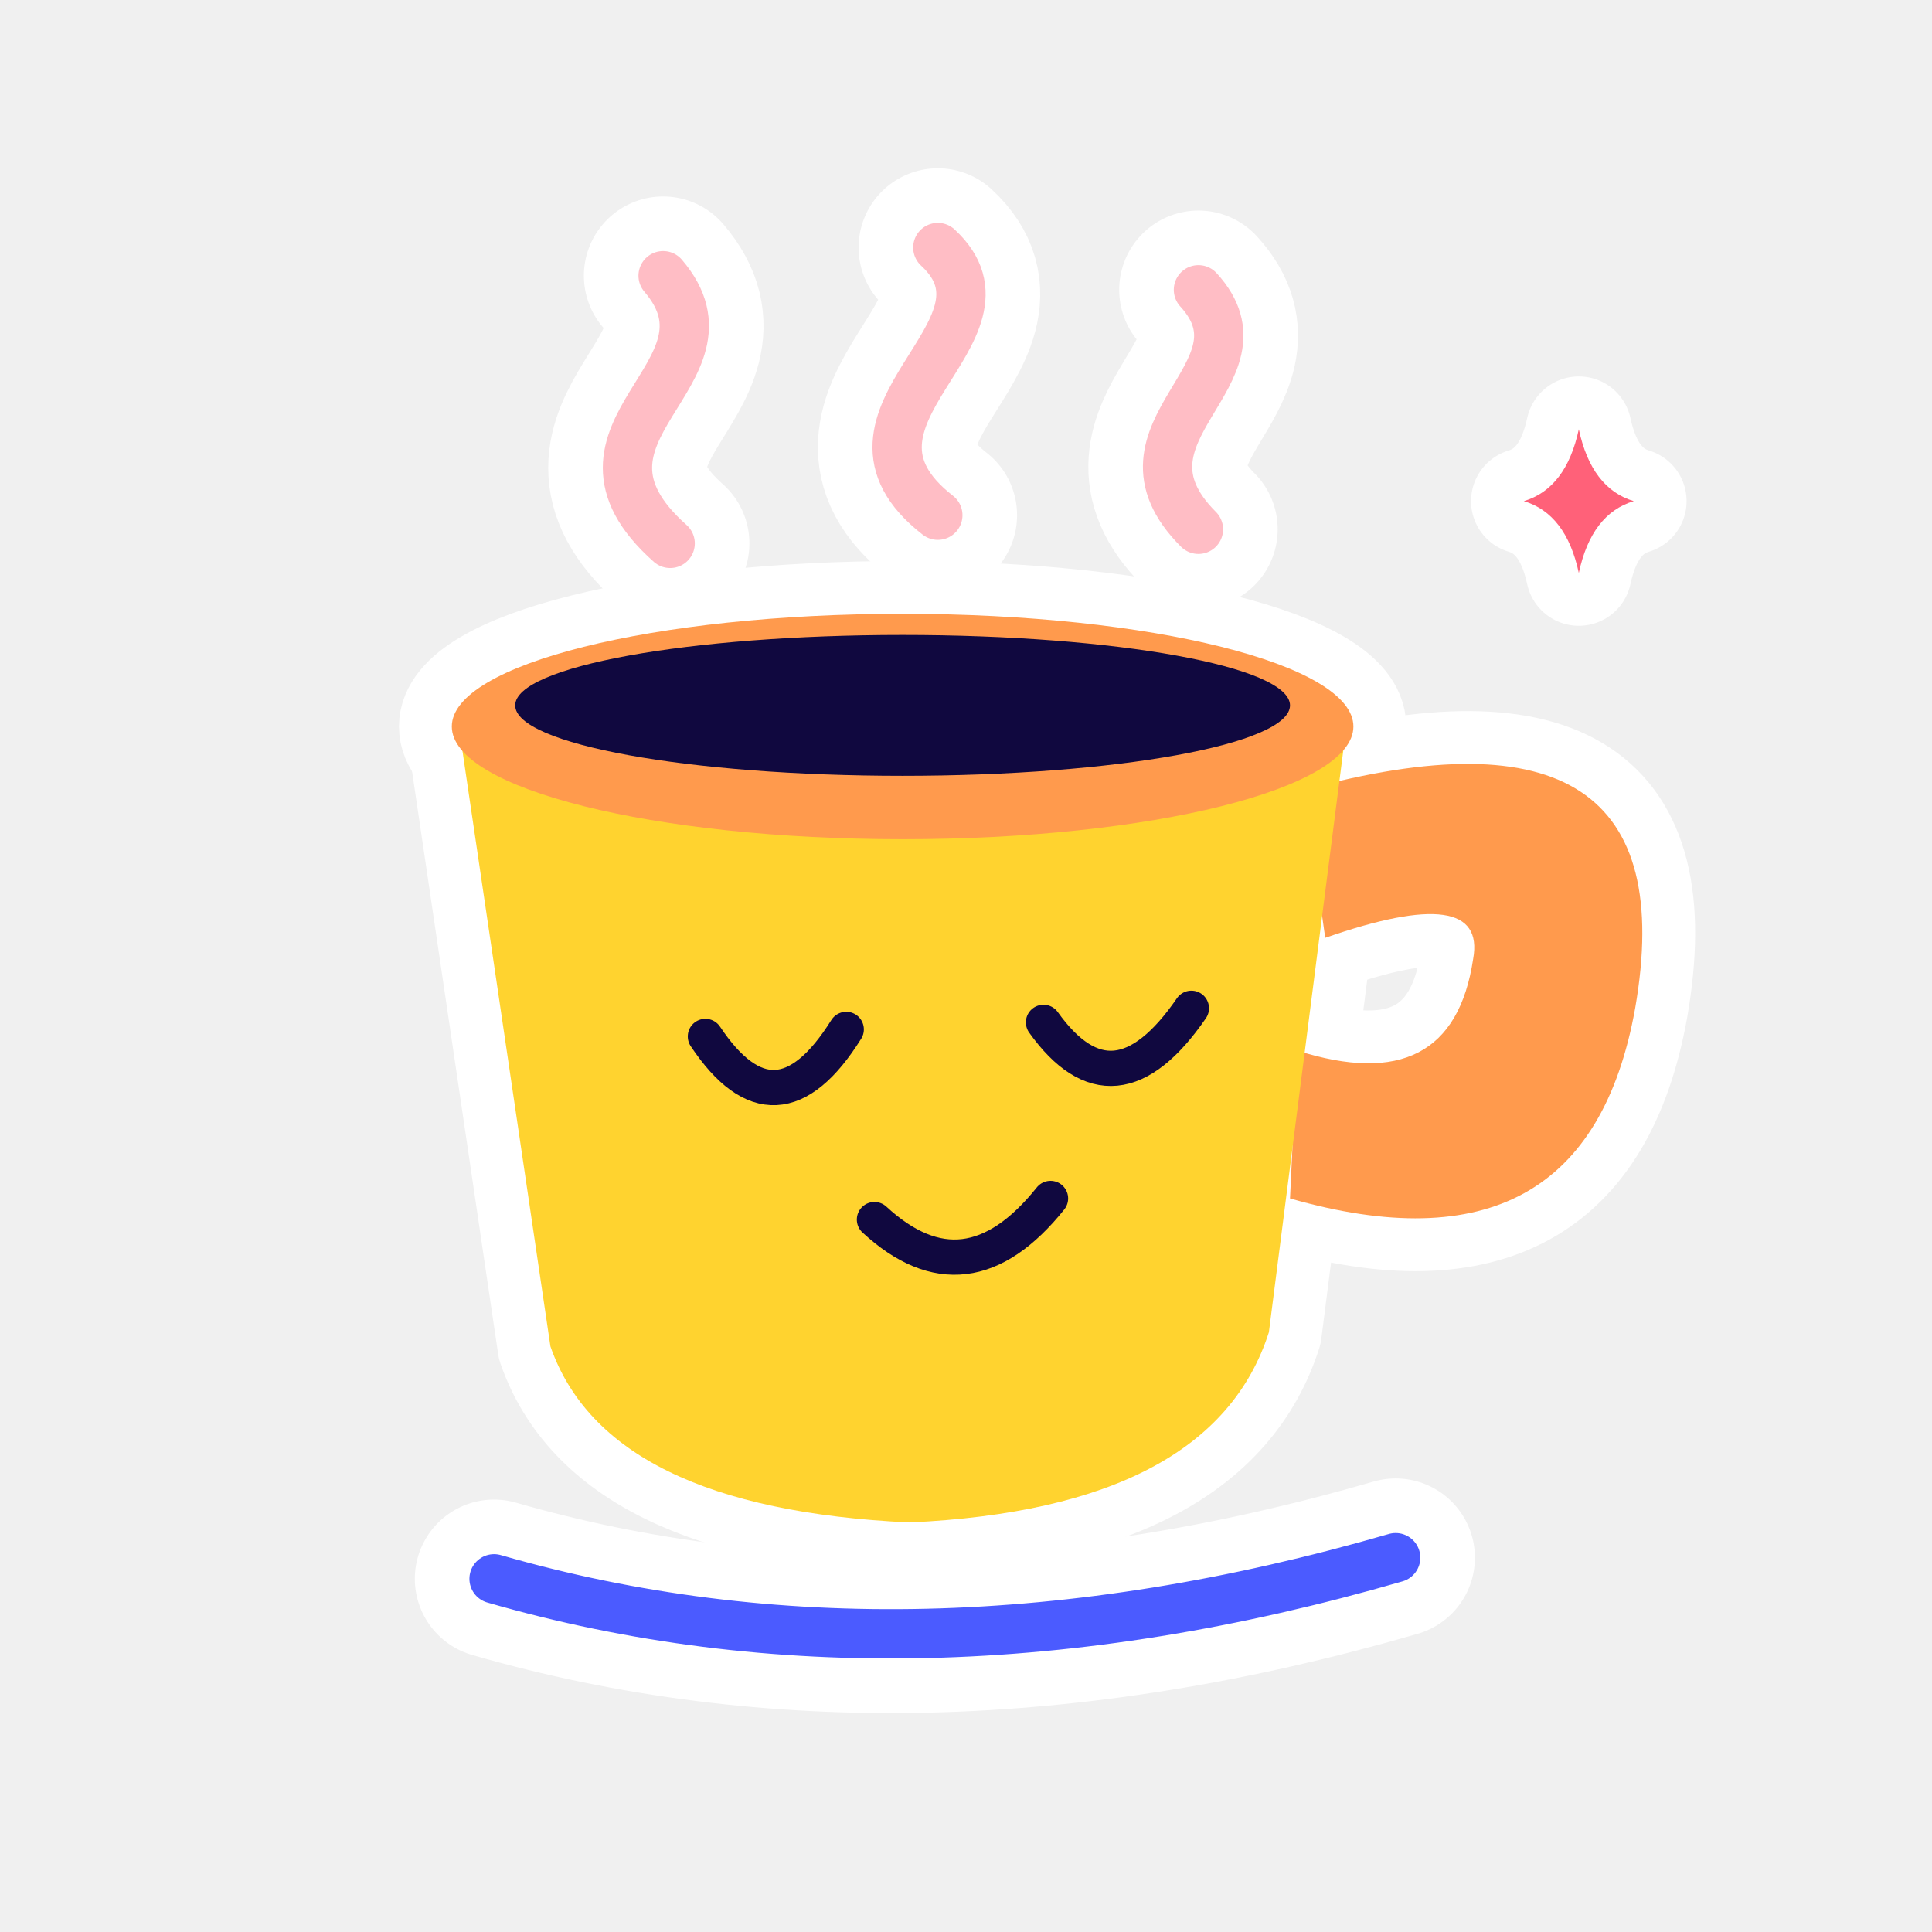
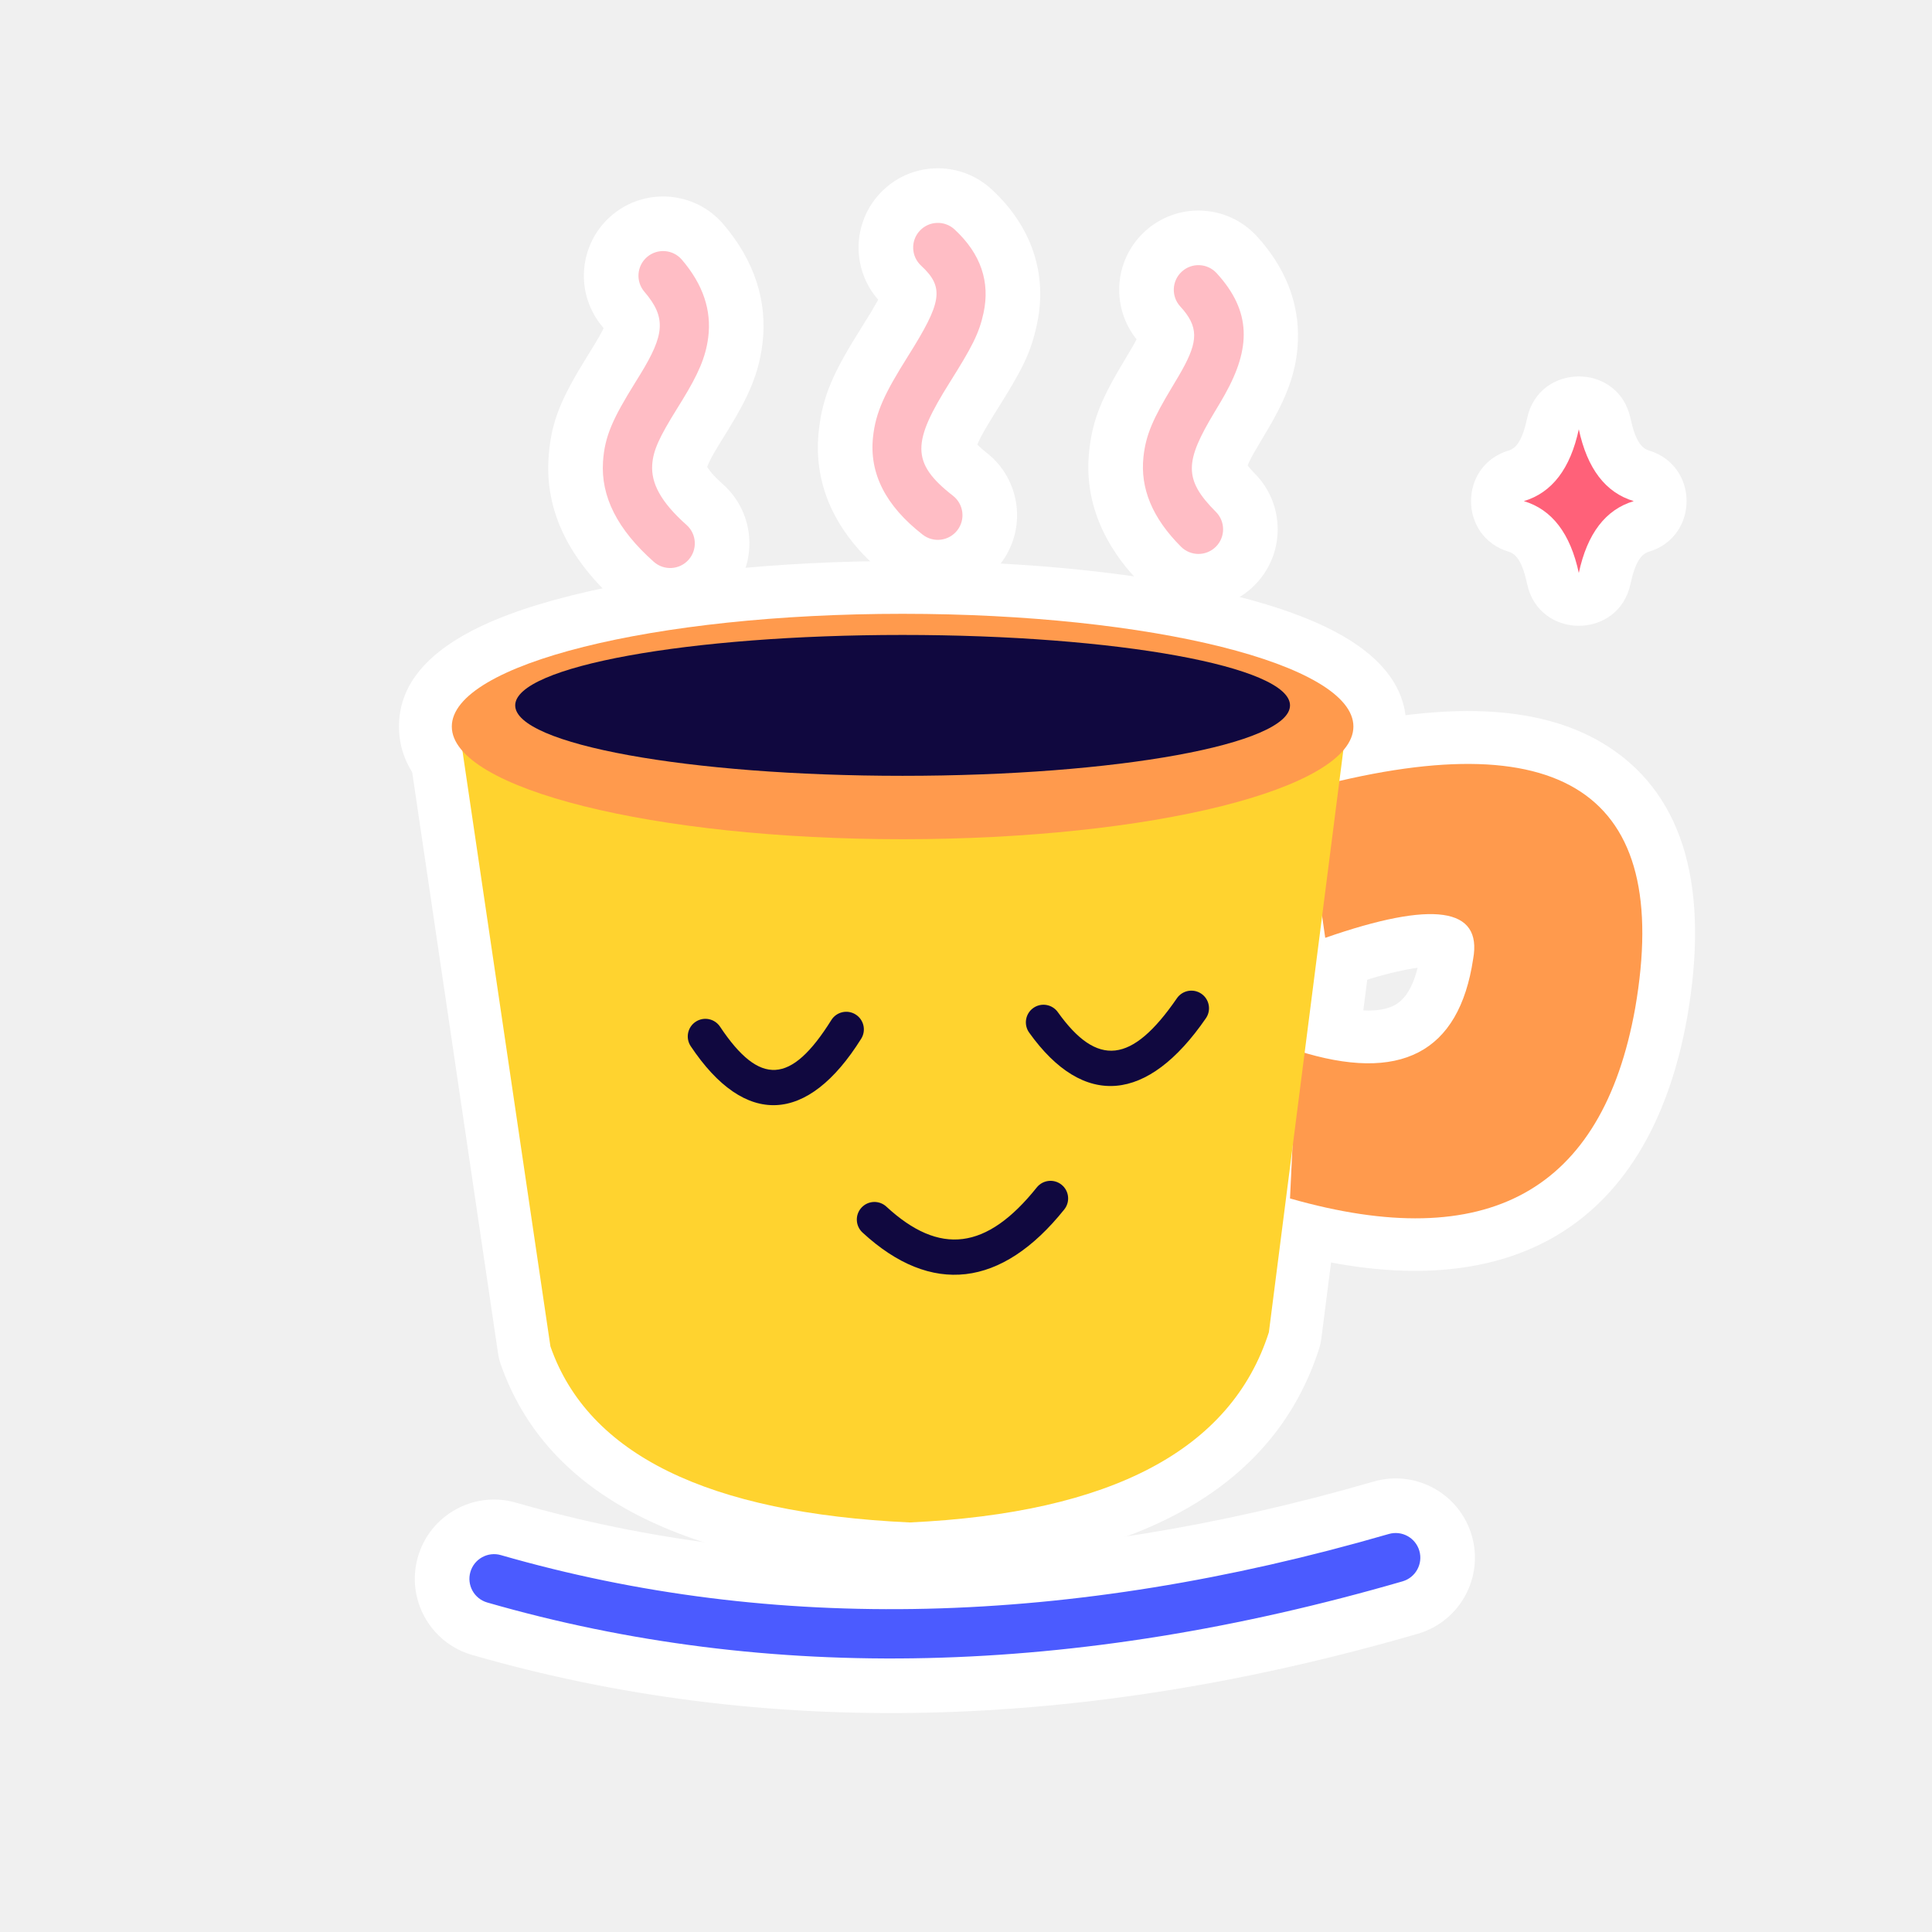
- <svg xmlns="http://www.w3.org/2000/svg" width="256" height="256" viewBox="-8 -8 256 256" fill="none">
+ <svg xmlns="http://www.w3.org/2000/svg" width="256" height="256" viewBox="-8 -8 256 256">
  <g id="white-border">
-     <g>
-       <g transform="translate(8 8) scale(0.933333)">
-         <path d="M168 95 Q223 80 215 126 Q208 165 166 153 L167 132 Q189 139 192 119 Q194 108 171 116Z" fill="white" stroke="white" stroke-width="14" stroke-linejoin="round" stroke-linecap="round" vector-effect="non-scaling-stroke" />
-         <path d="M48 86 Q99 97 174 86 L163 172 Q155 197 112 199 Q69 197 61 174Z" fill="white" stroke="white" stroke-width="14" stroke-linejoin="round" stroke-linecap="round" vector-effect="non-scaling-stroke" />
-         <ellipse cx="111" cy="86" rx="64" ry="16" fill="white" stroke="white" stroke-width="14" stroke-linejoin="round" stroke-linecap="round" vector-effect="non-scaling-stroke" />
-         <ellipse cx="111" cy="83" rx="55" ry="10" fill="white" stroke="white" stroke-width="14" stroke-linejoin="round" stroke-linecap="round" vector-effect="non-scaling-stroke" />
-         <path d="M83 130 q10 15 20 -1 M131 128 q10 14 21 -2 M107 156 q13 12 25 -3" fill="none" stroke="white" stroke-width="19.0" stroke-linecap="round" stroke-linejoin="round" vector-effect="non-scaling-stroke" />
-         <path d="M78 60 C60 44 89 36 77 22 M116 56 C98 42 129 30 116 18 M153 58 C139 44 164 36 153 24" fill="none" stroke="white" stroke-width="21.0" stroke-linecap="round" stroke-linejoin="round" vector-effect="non-scaling-stroke" />
-         <path d="M53 207 Q112 224 181 204" fill="none" stroke="white" stroke-width="21.0" stroke-linecap="round" stroke-linejoin="round" vector-effect="non-scaling-stroke" />
-         <g transform="translate(207 54) scale(0.6)">
-           <path d="M0 -17 Q3 -3 13 0 Q3 3 0 17 Q-3 3 -13 0 Q-3 -3 0 -17Z" fill="white" stroke="white" stroke-width="14" stroke-linejoin="round" stroke-linecap="round" vector-effect="non-scaling-stroke" />
-         </g>
-       </g>
-     </g>
+     <path fill="white" d="M164.8 96.667Q216.133 82.667 208.667 125.6Q202.133 162 162.933 150.8L163.867 131.2Q184.4 137.733 187.2 119.067Q189.067 108.8 167.6 116.267Z" />
+     <path fill="white" d="M166.642 103.42C181.996 99.232 192.356 99.298 197.579 102.743C202.118 105.737 203.833 112.541 201.77 124.401C198.186 144.369 187.164 150.443 164.856 144.069L169.925 151.133L170.859 131.533L161.744 137.87C179.313 143.461 191.576 137.084 194.122 120.105L187.2 119.067L194.087 120.319C195.404 113.073 191.509 107.344 184.223 106.304C179.56 105.637 173.435 106.826 165.3 109.655L174.53 115.277L171.73 95.677L166.642 103.42ZM162.958 89.913C159.552 90.842 157.371 94.162 157.87 97.657L160.67 117.257C161.293 121.617 165.74 124.325 169.9 122.878C176.076 120.73 180.374 119.896 182.243 120.163C182.31 120.173 182.245 120.153 182.063 120.057C181.644 119.837 181.219 119.467 180.886 118.978C180.577 118.523 180.41 118.061 180.361 117.682C180.348 117.585 180.346 117.632 180.313 117.814L180.277 118.028C179.649 122.218 178.396 124.36 176.737 125.223C174.769 126.246 171.224 126.195 165.989 124.529C161.607 123.135 157.093 126.273 156.875 130.867L155.941 150.467C155.787 153.713 157.886 156.638 161.01 157.531C190.97 166.09 210.436 155.364 215.556 126.837C218.478 110.037 215.371 97.707 205.287 91.057C195.888 84.857 181.826 84.767 162.958 89.913Z" />
+     <path fill="white" d="M52.8 88.267Q100.4 98.533 170.4 88.267L160.133 168.533Q152.667 191.867 112.533 193.733Q72.4 191.867 64.933 170.4Z" />
+     <path fill="white" d="M51.324 95.109C83.966 102.15 123.981 102.15 171.416 95.193L163.457 87.379L153.19 167.645L153.466 166.4C149.552 178.633 136.358 185.618 112.208 186.741L112.859 186.741C88.643 185.615 75.374 179.11 71.545 168.1L71.858 169.377L59.725 87.244L51.324 95.109ZM54.276 81.424C49.497 80.393 45.161 84.454 45.875 89.29L58.008 171.423C58.073 171.857 58.178 172.285 58.322 172.7C64.448 190.312 82.912 199.363 112.208 200.726C112.425 200.736 112.642 200.736 112.859 200.726C142.219 199.36 160.759 189.545 166.8 170.667C166.93 170.261 167.023 169.844 167.077 169.421L177.343 89.155C177.931 84.557 173.97 80.668 169.384 81.341C123.486 88.073 85.101 88.073 54.276 81.424Z" />
+     <path fill="white" d="M171.333 88.267C171.333 96.514 144.59 103.2 111.6 103.2C78.61 103.2 51.867 96.514 51.867 88.267C51.867 80.019 78.61 73.333 111.6 73.333C144.59 73.333 171.333 80.019 171.333 88.267Z" />
+     <path fill="white" d="M164.333 88.267C164.333 87.553 164.542 87.039 164.703 86.842C164.49 87.103 163.946 87.54 163.077 88.053C160.742 89.433 156.985 90.824 152.14 92.035C141.609 94.668 127.119 96.2 111.6 96.2C96.081 96.2 81.591 94.668 71.06 92.035C66.215 90.824 62.458 89.433 60.123 88.053C59.254 87.54 58.71 87.103 58.497 86.842C58.658 87.039 58.867 87.553 58.867 88.267C58.867 88.981 58.658 89.494 58.497 89.691C58.71 89.431 59.254 88.993 60.123 88.48C62.458 87.1 66.215 85.709 71.06 84.498C81.591 81.865 96.081 80.333 111.6 80.333C127.119 80.333 141.609 81.865 152.14 84.498C156.985 85.709 160.742 87.1 163.077 88.48C163.946 88.993 164.49 89.431 164.703 89.691C164.542 89.494 164.333 88.981 164.333 88.267ZM178.333 88.267C178.333 83.215 175.193 79.378 170.201 76.428C166.534 74.26 161.581 72.427 155.536 70.916C143.807 67.984 128.196 66.333 111.6 66.333C95.003 66.333 79.393 67.984 67.664 70.916C61.619 72.427 56.666 74.26 52.999 76.428C48.007 79.378 44.867 83.215 44.867 88.267C44.867 93.318 48.007 97.155 52.999 100.105C56.666 102.273 61.619 104.106 67.664 105.617C79.393 108.549 95.003 110.2 111.6 110.2C128.196 110.2 143.807 108.549 155.536 105.617C161.581 104.106 166.534 102.273 170.201 100.105C175.193 97.155 178.333 93.318 178.333 88.267Z" />
+     <path fill="white" d="M162.933 85.467C162.933 90.621 139.951 94.8 111.6 94.8C83.249 94.8 60.267 90.621 60.267 85.467C60.267 80.312 83.249 76.133 111.6 76.133C139.951 76.133 162.933 80.312 162.933 85.467Z" />
+     <path fill="white" d="M155.933 85.467C155.933 84.548 156.169 83.702 156.557 83.007C156.793 82.585 157.032 82.3 157.241 82.115C157.27 82.089 157.219 82.125 157.093 82.199C156.857 82.337 156.535 82.496 156.135 82.669C154.119 83.535 150.85 84.415 146.646 85.179C137.529 86.837 125.005 87.8 111.6 87.8C98.195 87.8 85.671 86.837 76.554 85.179C72.35 84.415 69.08 83.535 67.065 82.669C66.665 82.496 66.343 82.337 66.107 82.199C65.981 82.125 65.93 82.089 65.959 82.115C66.168 82.3 66.407 82.585 66.643 83.007C67.031 83.702 67.267 84.548 67.267 85.467C67.267 86.385 67.031 87.232 66.643 87.926C66.407 88.348 66.168 88.633 65.959 88.818C65.93 88.844 65.981 88.808 66.107 88.734C66.343 88.597 66.665 88.437 67.065 88.265C69.08 87.398 72.35 86.518 76.554 85.754C85.671 84.096 98.195 83.133 111.6 83.133C125.005 83.133 137.529 84.096 146.646 85.754C150.85 86.518 154.119 87.398 156.135 88.265C156.535 88.437 156.857 88.597 157.093 88.734C157.219 88.808 157.27 88.844 157.241 88.818C157.032 88.633 156.793 88.348 156.557 87.926C156.169 87.232 155.933 86.385 155.933 85.467ZM169.933 85.467C169.933 82.57 168.6 80.184 166.54 78.353C165.223 77.183 163.605 76.237 161.664 75.403C158.521 74.052 154.305 72.917 149.15 71.98C139.138 70.159 125.794 69.133 111.6 69.133C97.406 69.133 84.062 70.159 74.05 71.98C68.895 72.917 64.679 74.052 61.536 75.403C59.594 76.237 57.976 77.183 56.66 78.353C54.6 80.184 53.267 82.57 53.267 85.467C53.267 88.363 54.6 90.75 56.66 92.58C57.976 93.75 59.594 94.696 61.536 95.531C64.679 96.881 68.895 98.016 74.05 98.953C84.062 100.774 97.406 101.8 111.6 101.8C125.794 101.8 139.138 100.774 149.15 98.953C154.305 98.016 158.521 96.881 161.664 95.531C163.605 94.696 165.223 93.75 166.54 92.58C168.6 90.75 169.933 88.363 169.933 85.467Z" />
+     <path fill="white" d="M77.562 134.603C87.713 149.829 102.402 149.095 112.189 133.435C114.97 128.986 113.617 123.125 109.168 120.344C104.719 117.563 98.858 118.916 96.077 123.365C95.024 125.05 94.101 126.169 93.421 126.73C93.295 126.834 93.259 126.857 93.326 126.828C93.58 126.716 93.927 126.632 94.326 126.612C94.755 126.59 95.167 126.65 95.505 126.763C95.673 126.82 95.74 126.856 95.71 126.834C95.169 126.442 94.347 125.527 93.371 124.064C90.461 119.698 84.563 118.518 80.197 121.429C75.831 124.339 74.652 130.237 77.562 134.603ZM122.536 132.988C132.851 147.429 147.336 146.05 157.695 130.982C160.667 126.658 159.572 120.744 155.249 117.772C150.925 114.799 145.011 115.894 142.038 120.218C140.828 121.978 139.751 123.191 138.899 123.865C138.658 124.055 138.495 124.156 138.421 124.19C138.515 124.148 138.694 124.099 138.933 124.076C139.484 124.024 139.955 124.148 140.079 124.227C139.624 123.938 138.891 123.196 137.997 121.945C134.948 117.675 129.014 116.687 124.745 119.736C120.475 122.786 119.487 128.719 122.536 132.988ZM101.423 160.581C113.709 171.922 127.823 170.228 138.618 156.735C141.896 152.638 141.232 146.659 137.135 143.382C133.038 140.104 127.059 140.768 123.782 144.865C121.471 147.754 119.712 148.938 118.635 149.068C117.815 149.166 116.468 148.611 114.31 146.619C110.455 143.061 104.445 143.301 100.886 147.156C97.327 151.012 97.568 157.022 101.423 160.581Z" />
+     <path fill="white" d="M87.776 56.152C86.552 55.065 85.886 54.239 85.623 53.711C85.611 53.687 85.651 53.886 85.639 54.066C85.642 54.033 85.716 53.777 85.96 53.255C86.306 52.515 86.756 51.738 87.83 50.007C88.286 49.273 88.392 49.101 88.607 48.749C91.152 44.583 92.517 41.577 93.02 37.611C93.739 31.942 91.953 26.5 87.839 21.7C84.065 17.297 77.436 16.787 73.033 20.561C68.63 24.335 68.121 30.964 71.894 35.367C72.09 35.595 72.219 35.774 72.293 35.9C72.307 35.924 72.295 35.898 72.273 35.83C72.184 35.559 72.155 35.223 72.187 34.97C72.161 35.171 71.779 36.013 70.685 37.804C70.506 38.097 70.411 38.251 69.986 38.936C66.445 44.644 65.008 47.718 64.684 52.704C64.227 59.741 67.413 66.149 73.824 71.848C78.158 75.7 84.795 75.31 88.648 70.976C92.5 66.642 92.11 60.005 87.776 56.152ZM122.713 51.978C121.748 51.228 121.316 50.731 121.215 50.528C121.329 50.756 121.393 51.135 121.368 51.382C121.421 50.869 122.054 49.569 123.995 46.479C127.396 41.064 128.556 38.883 129.396 34.987C130.819 28.39 128.767 22.049 123.389 17.085C119.127 13.151 112.485 13.417 108.551 17.678C104.618 21.939 104.884 28.582 109.145 32.515C109.276 32.636 109.322 32.69 109.309 32.67C109.204 32.515 109.092 32.288 109.002 32.01C108.814 31.428 108.799 30.879 108.868 30.559C108.753 31.092 108.161 32.207 106.211 35.31C102.519 41.189 100.988 44.331 100.481 49.207C99.71 56.607 103.012 63.26 109.82 68.555C114.398 72.115 120.995 71.29 124.555 66.713C128.115 62.136 127.29 55.539 122.713 51.978ZM158.225 54.709C157.813 54.297 157.512 53.942 157.307 53.648C157.193 53.484 157.138 53.385 157.122 53.345C157.186 53.502 157.225 53.79 157.202 54.006C157.206 53.97 157.281 53.725 157.5 53.254C157.805 52.593 158.205 51.881 159.104 50.383C159.969 48.941 160.213 48.529 160.642 47.76C162.676 44.112 163.84 40.939 163.981 37.135C164.168 32.087 162.27 27.374 158.54 23.305C154.622 19.03 147.98 18.741 143.705 22.66C139.43 26.578 139.141 33.22 143.06 37.495C143.189 37.636 143.267 37.735 143.304 37.792C143.285 37.763 143.247 37.69 143.202 37.579C143.056 37.218 142.98 36.771 142.995 36.358C143.001 36.213 143.016 36.096 143.034 36.013C143.035 36.006 143.026 36.038 143 36.109C142.886 36.42 142.664 36.881 142.302 37.531C142.025 38.027 141.833 38.352 141.098 39.576C138.074 44.615 136.777 47.42 136.317 51.819C135.643 58.248 138.096 64.278 143.375 69.558C147.476 73.658 154.124 73.658 158.225 69.558C162.325 65.457 162.325 58.809 158.225 54.709Z" />
+     <path fill="white" d="M54.559 211.289C93.26 222.441 135.092 221.46 179.856 208.485C185.426 206.87 188.633 201.047 187.018 195.477C185.404 189.907 179.58 186.701 174.01 188.315C132.908 200.229 95.095 201.115 60.374 191.11C54.802 189.505 48.983 192.72 47.377 198.293C45.772 203.865 48.987 209.684 54.559 211.289Z" />
+     <path fill="white" d="M201.2 48.88Q202.88 56.72 208.48 58.4Q202.88 60.08 201.2 67.92Q199.52 60.08 193.92 58.4Q199.52 56.72 201.2 48.88Z" />
+     <path fill="white" d="M194.355 50.347C195.968 57.873 200.018 63.17 206.468 65.105L208.48 58.4L206.468 51.695C200.018 53.63 195.968 58.927 194.355 66.453L201.2 67.92L208.045 66.453C206.432 58.927 202.381 53.63 195.931 51.695L193.92 58.4L195.931 65.105C202.381 63.17 206.432 57.873 208.045 50.347L201.2 48.88L194.355 50.347ZM208.045 47.413C206.464 40.036 195.936 40.036 194.355 47.413C193.728 50.34 192.925 51.39 191.909 51.695C185.257 53.691 185.257 63.109 191.909 65.105C192.925 65.41 193.728 66.46 194.355 69.387C195.936 76.764 206.464 76.764 208.045 69.387C208.672 66.46 209.475 65.41 210.491 65.105C217.143 63.109 217.143 53.691 210.491 51.695C209.475 51.39 208.672 50.34 208.045 47.413Z" />
  </g>
  <g id="artwork">
-     <g transform="translate(8 8) scale(0.933333)">
-       <path d="M168 95 Q223 80 215 126 Q208 165 166 153 L167 132 Q189 139 192 119 Q194 108 171 116Z" fill="#FF9A4D" />
-       <path d="M48 86 Q99 97 174 86 L163 172 Q155 197 112 199 Q69 197 61 174Z" fill="#FFD32F" />
-       <ellipse cx="111" cy="86" rx="64" ry="16" fill="#FF9A4D" />
-       <ellipse cx="111" cy="83" rx="55" ry="10" fill="#10083F" />
-       <path d="M83 130 q10 15 20 -1 M131 128 q10 14 21 -2 M107 156 q13 12 25 -3" fill="none" stroke="#10083F" stroke-width="5" stroke-linecap="round" stroke-linejoin="round" />
-       <path d="M78 60 C60 44 89 36 77 22 M116 56 C98 42 129 30 116 18 M153 58 C139 44 164 36 153 24" fill="none" stroke="#FFBDC5" stroke-width="7" stroke-linecap="round" stroke-linejoin="round" />
-       <path d="M53 207 Q112 224 181 204" fill="none" stroke="#4B5BFF" stroke-width="7" stroke-linecap="round" stroke-linejoin="round" />
-       <g transform="translate(207 54) scale(0.6)">
-         <path d="M0 -17 Q3 -3 13 0 Q3 3 0 17 Q-3 3 -13 0 Q-3 -3 0 -17Z" fill="#FF6179" />
-       </g>
-     </g>
+     <path fill="#FF9A4D" d="M164.8 96.667Q216.133 82.667 208.667 125.6Q202.133 162 162.933 150.8L163.867 131.2Q184.4 137.733 187.2 119.067Q189.067 108.8 167.6 116.267Z" />
+     <path fill="#FFD32F" d="M52.8 88.267Q100.4 98.533 170.4 88.267L160.133 168.533Q152.667 191.867 112.533 193.733Q72.4 191.867 64.933 170.4Z" />
+     <path fill="#FF9A4D" d="M171.333 88.267C171.333 96.514 144.59 103.2 111.6 103.2C78.61 103.2 51.867 96.514 51.867 88.267C51.867 80.019 78.61 73.333 111.6 73.333C144.59 73.333 171.333 80.019 171.333 88.267Z" />
+     <path fill="#10083F" d="M162.933 85.467C162.933 90.621 139.951 94.8 111.6 94.8C83.249 94.8 60.267 90.621 60.267 85.467C60.267 80.312 83.249 76.133 111.6 76.133C139.951 76.133 162.933 80.312 162.933 85.467Z" />
+     <path fill="#10083F" d="M83.525 130.628C90.712 141.408 99.014 140.993 106.112 129.637C106.795 128.544 106.463 127.104 105.37 126.421C104.277 125.738 102.838 126.071 102.155 127.163C96.808 135.718 92.665 135.925 87.408 128.039C86.693 126.967 85.245 126.677 84.172 127.392C83.1 128.107 82.81 129.555 83.525 130.628ZM128.368 128.823C135.595 138.941 144.082 138.133 151.789 126.922C152.519 125.86 152.25 124.407 151.189 123.677C150.127 122.947 148.674 123.216 147.944 124.278C141.963 132.978 137.382 133.414 132.165 126.11C131.416 125.062 129.959 124.819 128.91 125.568C127.862 126.317 127.619 127.774 128.368 128.823ZM106.284 155.314C115.404 163.733 124.738 162.613 133.022 152.258C133.827 151.251 133.664 149.783 132.658 148.978C131.651 148.173 130.183 148.336 129.378 149.342C122.729 157.654 116.507 158.4 109.449 151.885C108.502 151.011 107.026 151.07 106.152 152.017C105.278 152.964 105.337 154.44 106.284 155.314Z" />
+     <path fill="#FFBDC5" d="M82.97 61.558C79.506 58.479 78.266 55.986 78.421 53.597C78.546 51.674 79.347 49.96 81.684 46.194C82.129 45.476 82.231 45.311 82.434 44.979C84.479 41.631 85.506 39.371 85.844 36.701C86.297 33.13 85.173 29.705 82.347 26.407C81.173 25.038 79.111 24.879 77.741 26.053C76.371 27.227 76.212 29.289 77.386 30.659C80.326 34.089 80.037 36.368 76.858 41.574C76.667 41.887 76.568 42.047 76.132 42.75C73.224 47.437 72.121 49.796 71.902 53.173C71.603 57.768 73.767 62.119 78.63 66.442C79.978 67.64 82.043 67.519 83.242 66.17C84.44 64.822 84.319 62.757 82.97 61.558ZM118.272 57.688C112.614 53.287 112.899 50.546 117.87 42.632C120.77 38.013 121.735 36.2 122.325 33.462C123.205 29.385 121.993 25.64 118.482 22.4C117.157 21.176 115.09 21.259 113.866 22.584C112.643 23.91 112.725 25.977 114.051 27.2C117.201 30.109 116.773 32.093 112.337 39.157C109.248 44.076 108.026 46.583 107.675 49.956C107.181 54.7 109.314 58.998 114.261 62.845C115.685 63.953 117.738 63.696 118.845 62.272C119.953 60.848 119.696 58.796 118.272 57.688ZM153.11 59.823C148.776 55.489 149.023 53.124 152.902 46.661C153.722 45.294 153.948 44.912 154.325 44.236C157.707 38.171 157.888 33.298 153.208 28.193C151.989 26.863 149.923 26.773 148.593 27.992C147.263 29.211 147.173 31.277 148.392 32.607C150.843 35.282 150.773 37.192 148.619 41.054C148.29 41.645 148.08 41.999 147.3 43.299C144.82 47.432 143.823 49.587 143.511 52.573C143.078 56.701 144.676 60.629 148.49 64.443C149.766 65.719 151.834 65.719 153.11 64.443C154.386 63.167 154.386 61.099 153.11 59.823Z" />
+     <path fill="#4B5BFF" d="M56.562 204.339C93.892 215.095 134.34 214.147 177.843 201.537C179.576 201.035 180.573 199.223 180.071 197.491C179.569 195.758 177.757 194.76 176.024 195.262C133.66 207.542 94.463 208.46 58.371 198.061C56.637 197.561 54.827 198.562 54.328 200.295C53.828 202.029 54.829 203.839 56.562 204.339Z" />
+     <path fill="#FF6179" d="M201.2 48.88Q202.88 56.72 208.48 58.4Q202.88 60.08 201.2 67.92Q199.52 60.08 193.92 58.4Q199.52 56.72 201.2 48.88Z" />
  </g>
</svg>
